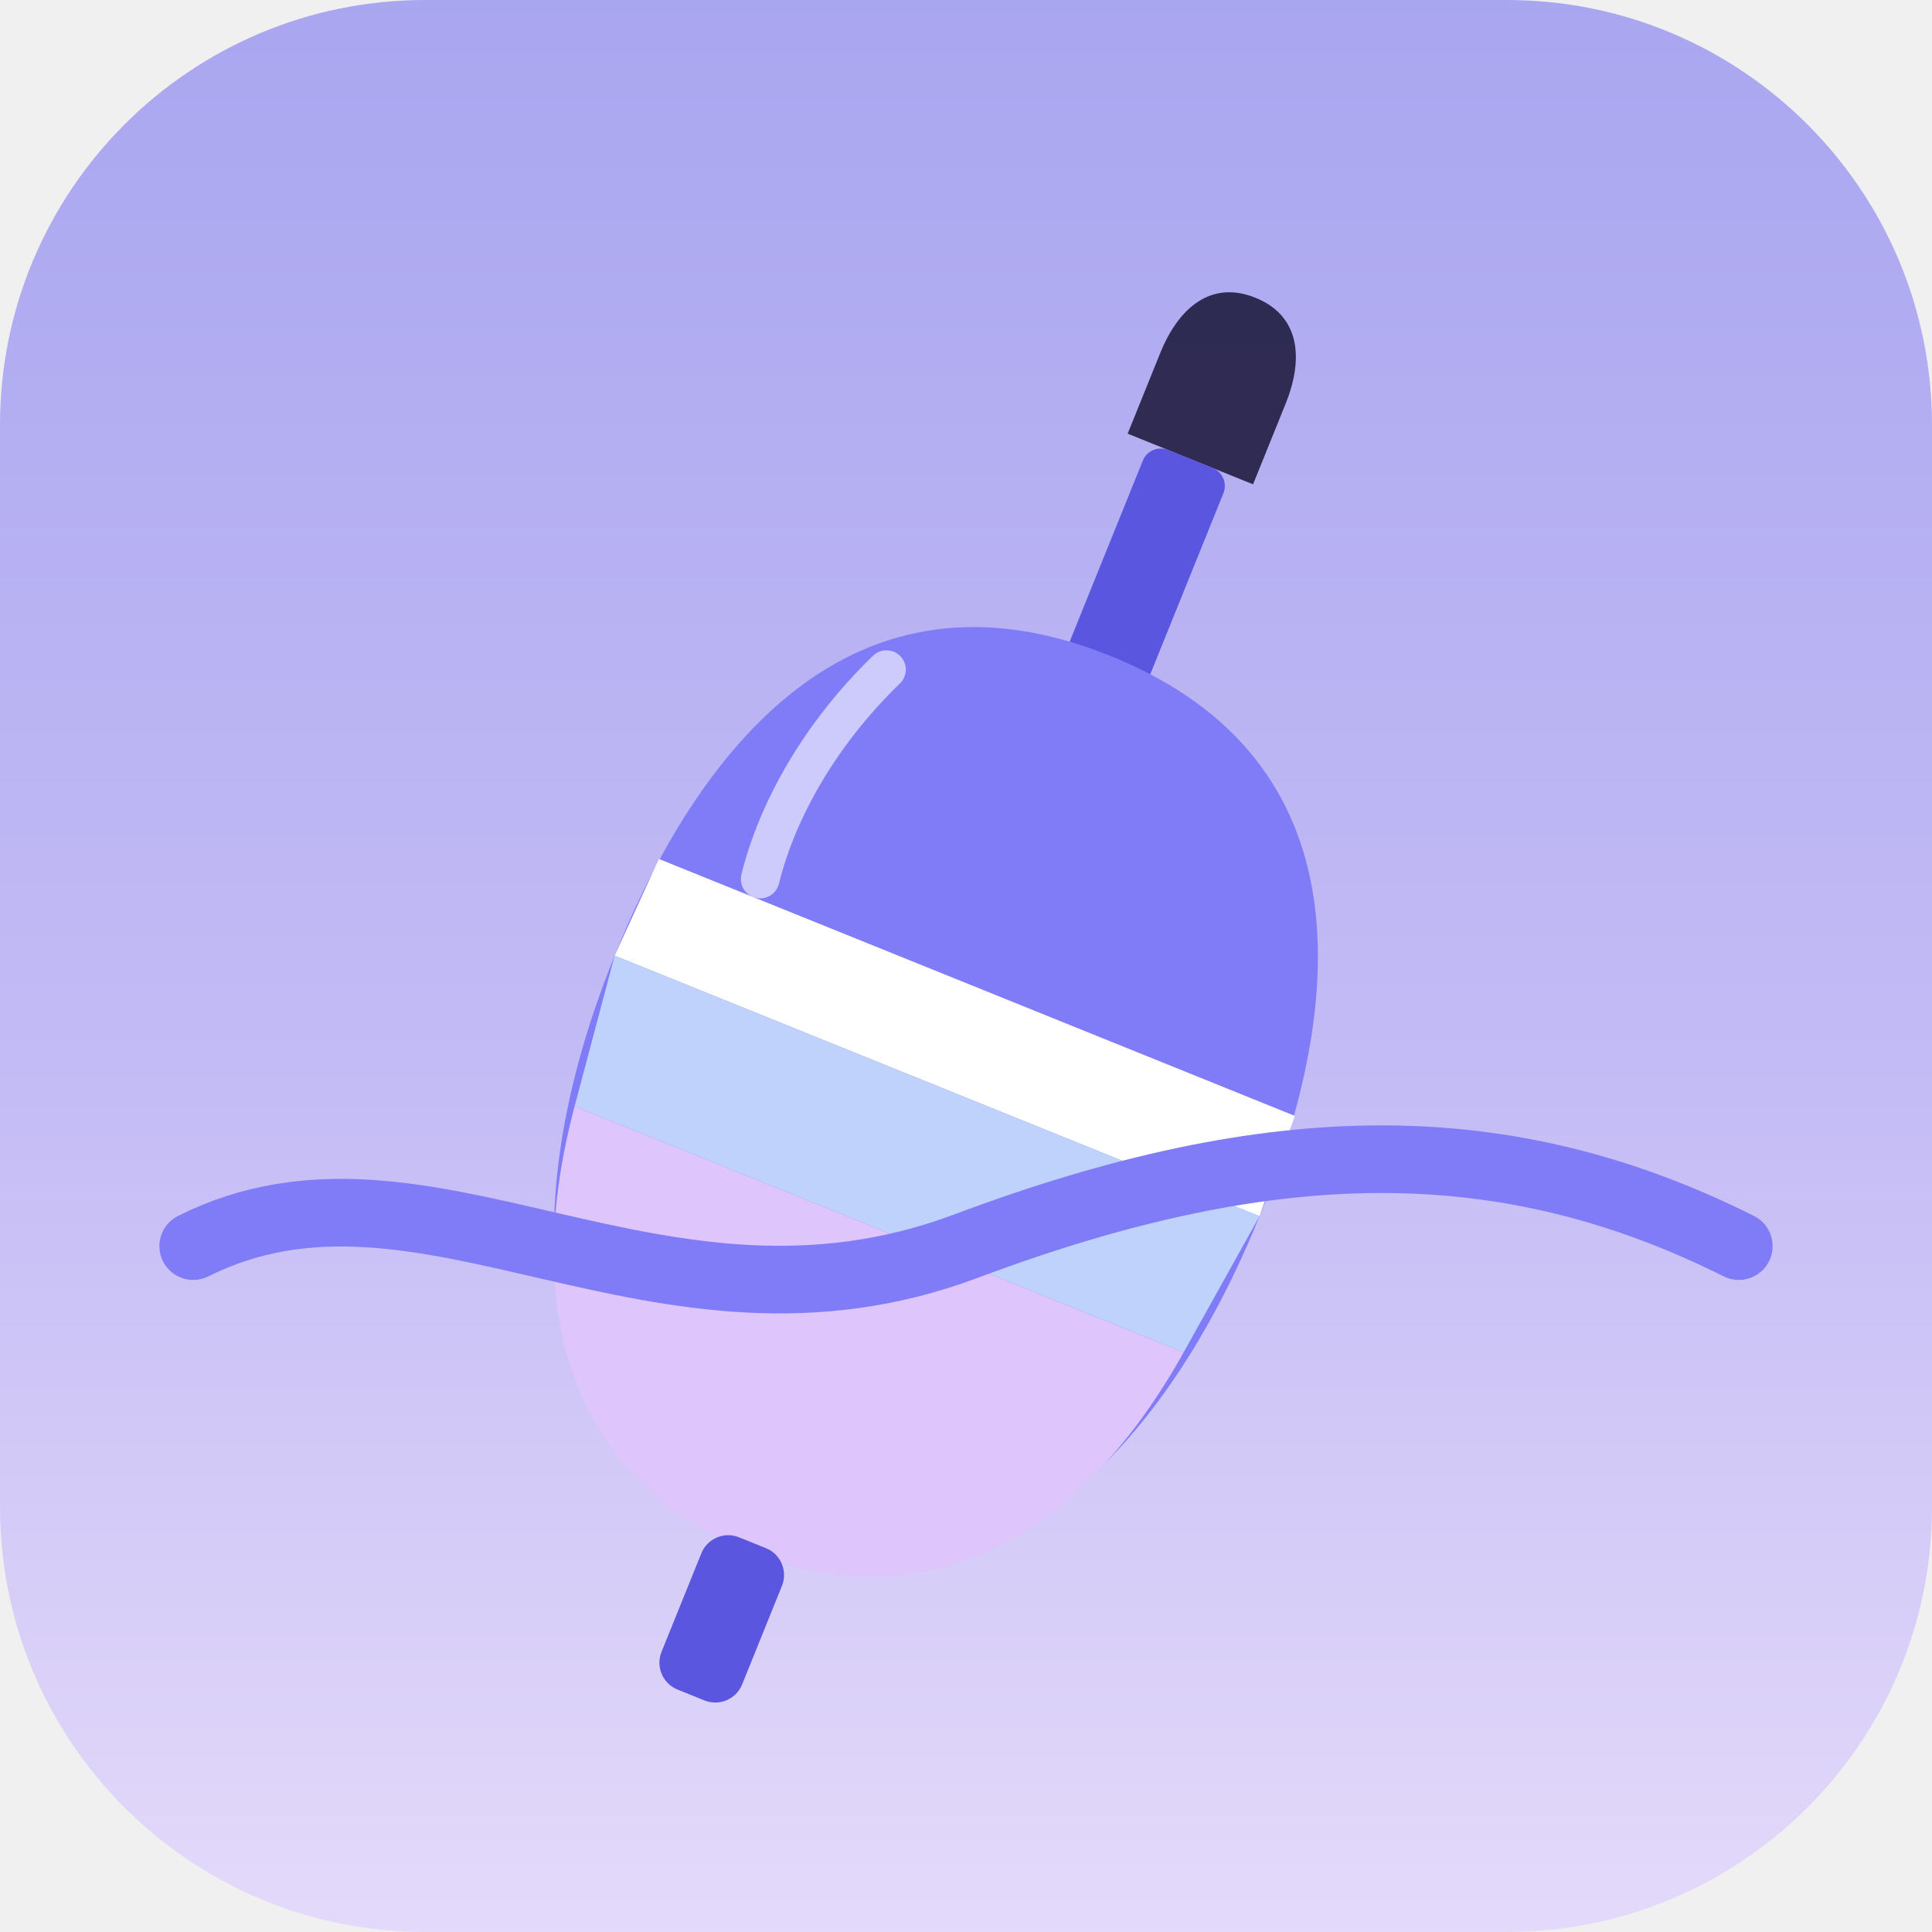
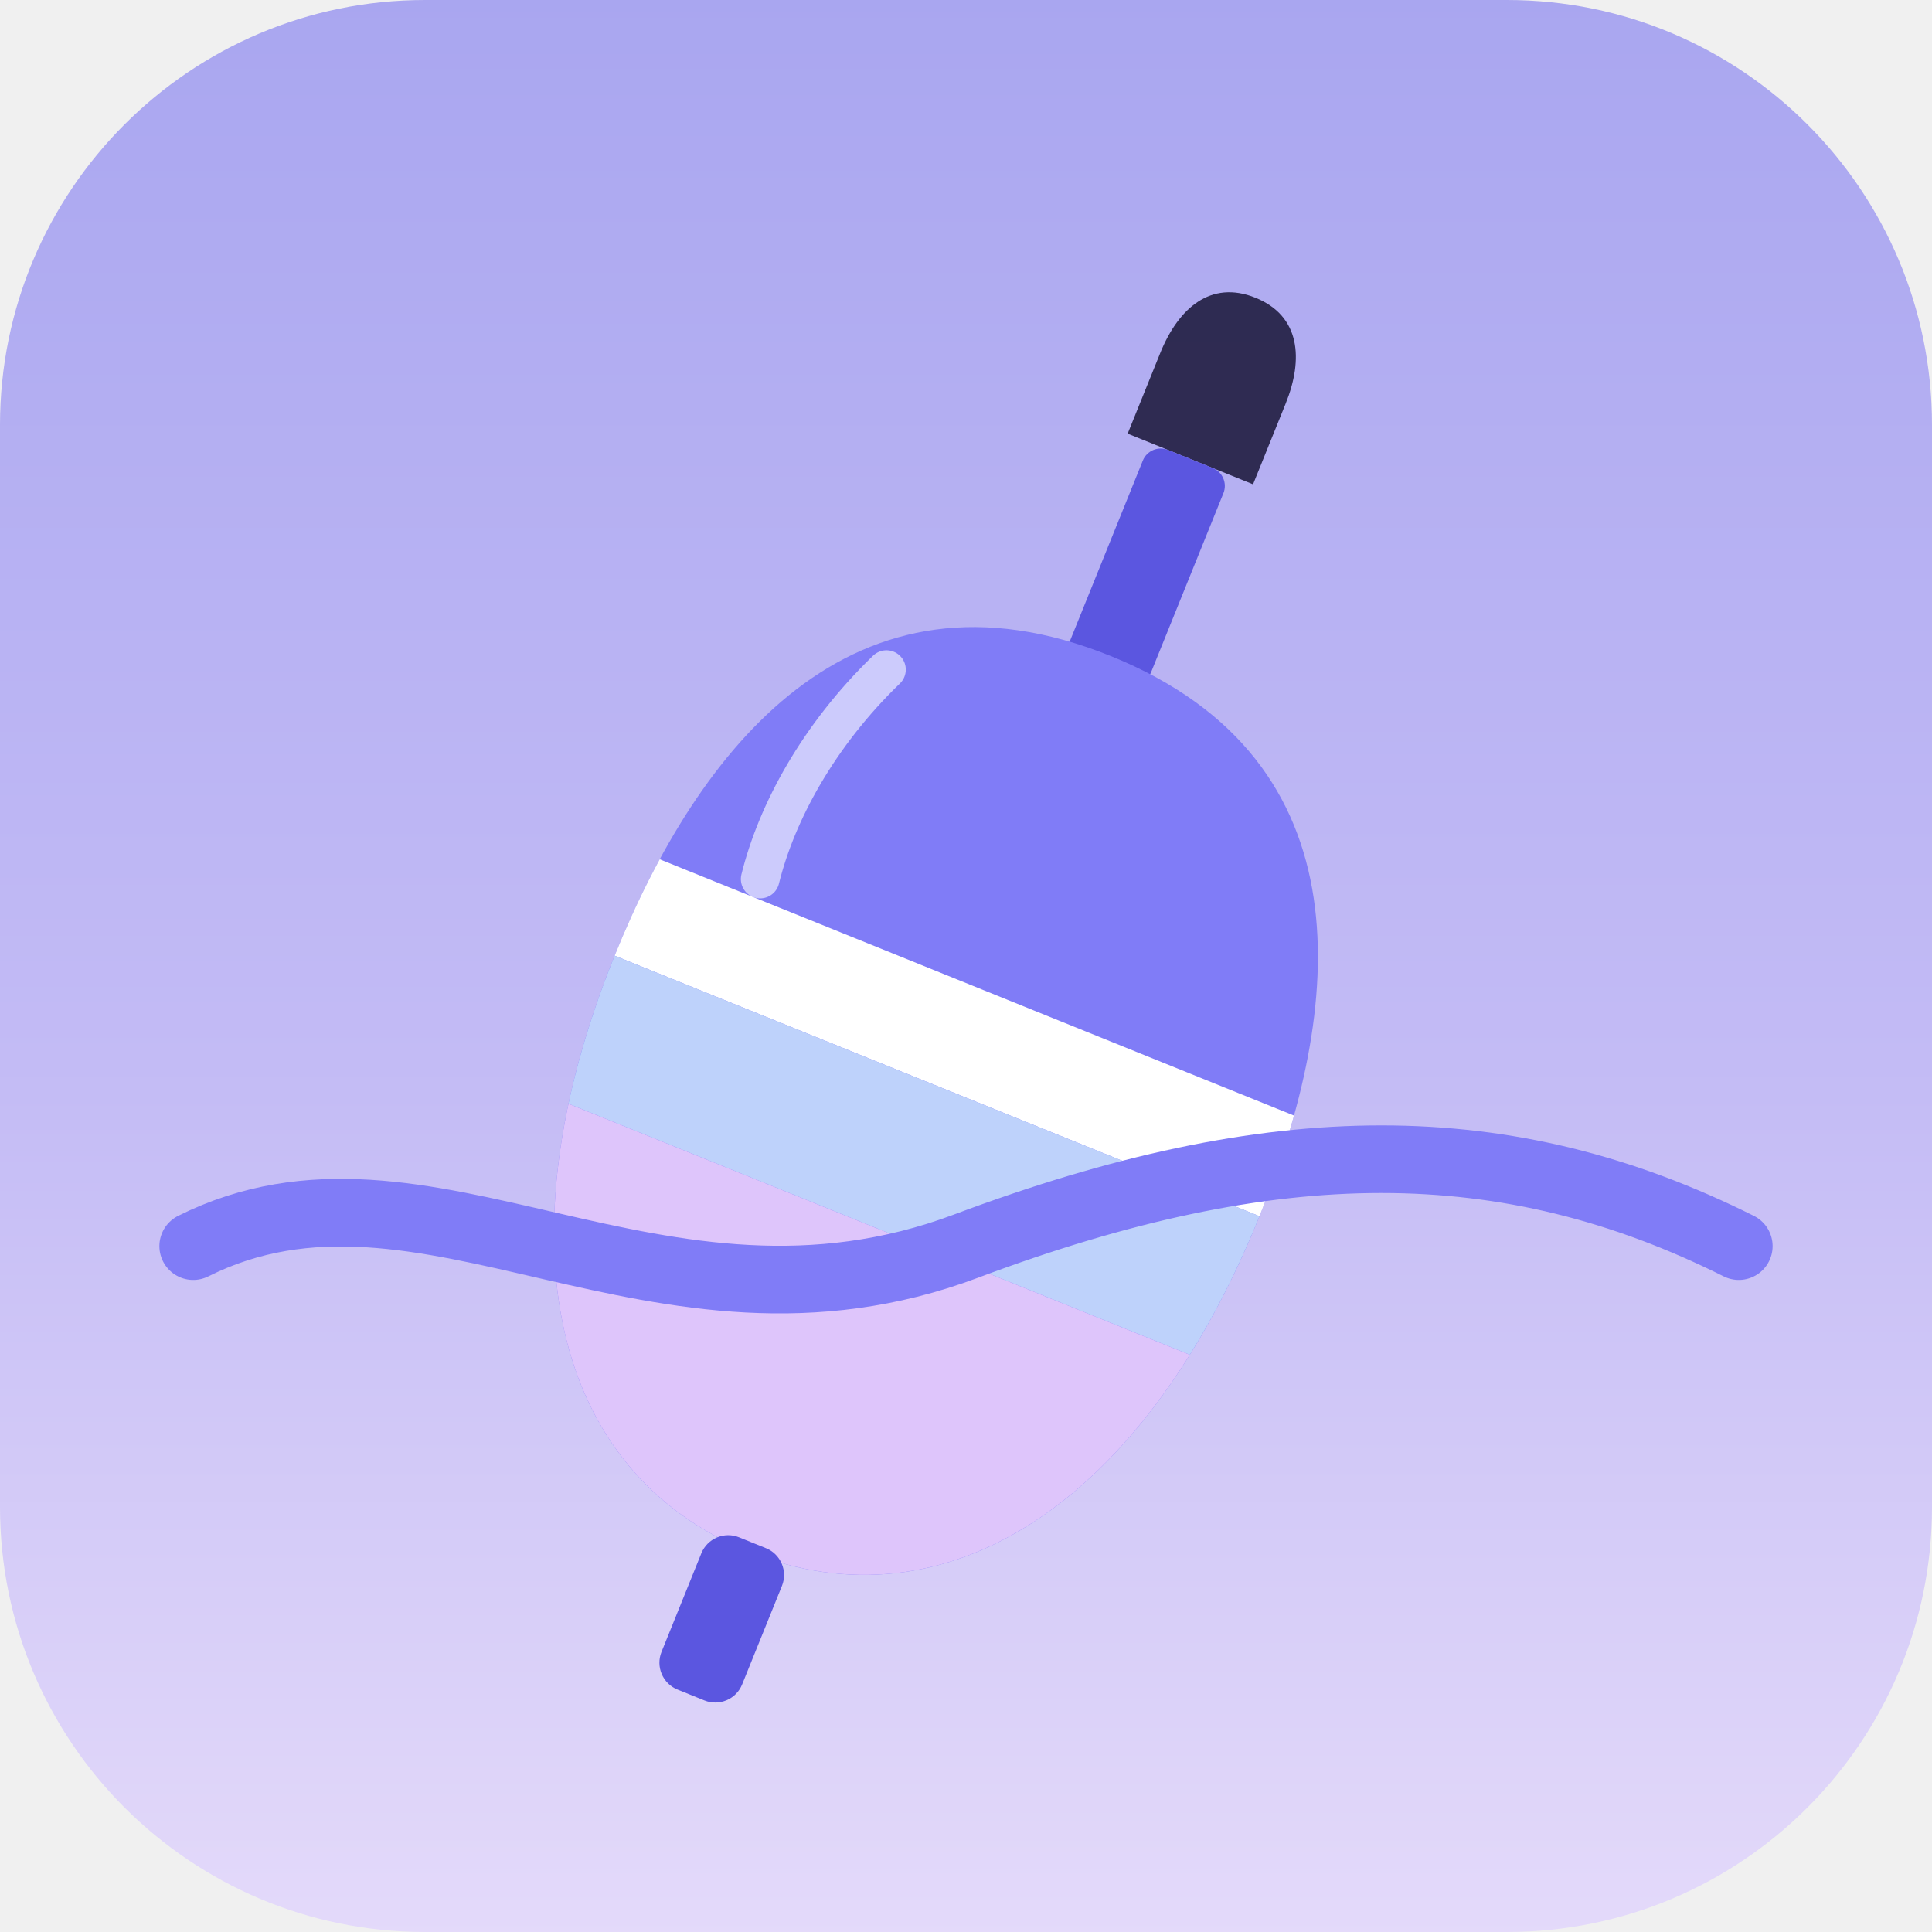
<svg xmlns="http://www.w3.org/2000/svg" viewBox="0 0 400 400" width="400" height="400">
  <defs>
    <linearGradient id="bg" x1="0" y1="0" x2="0" y2="1">
      <stop offset="0" stop-color="#A9A6F0" />
      <stop offset="0.55" stop-color="#C3BBF5" />
      <stop offset="1" stop-color="#E4DAFA" />
    </linearGradient>
  </defs>
  <rect width="400" height="400" rx="88" fill="url(#bg)" />
  <g transform="translate(0 -10) scale(1.0) rotate(22 200 220)">
    <path d="M200 60 C 190 60, 186 68, 186 78 L 186 96 L 214 96 L 214 78 C 214 68, 210 60, 200 60 Z" fill="#171436" opacity="0.85" />
    <rect x="191" y="96" width="18" height="48" rx="4" fill="#5B56E0" />
+     <clipPath id="buoy-body">
+       <path d="M200 140 C 258 140, 272 190, 272 236 C 272 300, 244 340, 200 340 C 156 340, 128 300, 128 236 C 128 190, 142 140, 200 140 Z" />
+     </clipPath>
    <path d="M200 140 C 258 140, 272 190, 272 236 C 272 300, 244 340, 200 340 C 156 340, 128 300, 128 236 C 128 190, 142 140, 200 140 Z" fill="#807CF7" />
-     <path d="M129 214 L 271 214 L 272 236 L 128 236 Z" fill="#FFFFFF" />
-     <path d="M128 236 L 272 236 L 268 268 L 132 268 Z" fill="#BED2FB" />
-     <path d="M132 268 L 268 268 C 262 316, 236 340, 200 340 C 164 340, 138 316, 132 268 Z" fill="#DEC5FB" />
+     <g clip-path="url(#buoy-body)">
+       <path d="M100 214 L 300 214 L 300 236 L 100 236 Z" fill="#FFFFFF" />
+       <path d="M100 236 L 300 236 L 300 268 L 100 268 Z" fill="#BED2FB" />
+       <path d="M100 268 L 300 268 L 300 345 L 100 345 Z" fill="#DEC5FB" />
+     </g>
    <rect x="191" y="338" width="18" height="34" rx="6" fill="#5B56E0" />
    <path d="M158 160 C 150 178, 148 196, 150 210" fill="none" stroke="#FFFFFF" stroke-width="8" stroke-linecap="round" opacity="0.6" />
  </g>
  <path d="M40 258 C 88.0 234, 136.0 282, 200.0 258 S 312.0 234, 360 258" fill="none" stroke="#807CF7" stroke-width="14" stroke-linecap="round" />
</svg>
